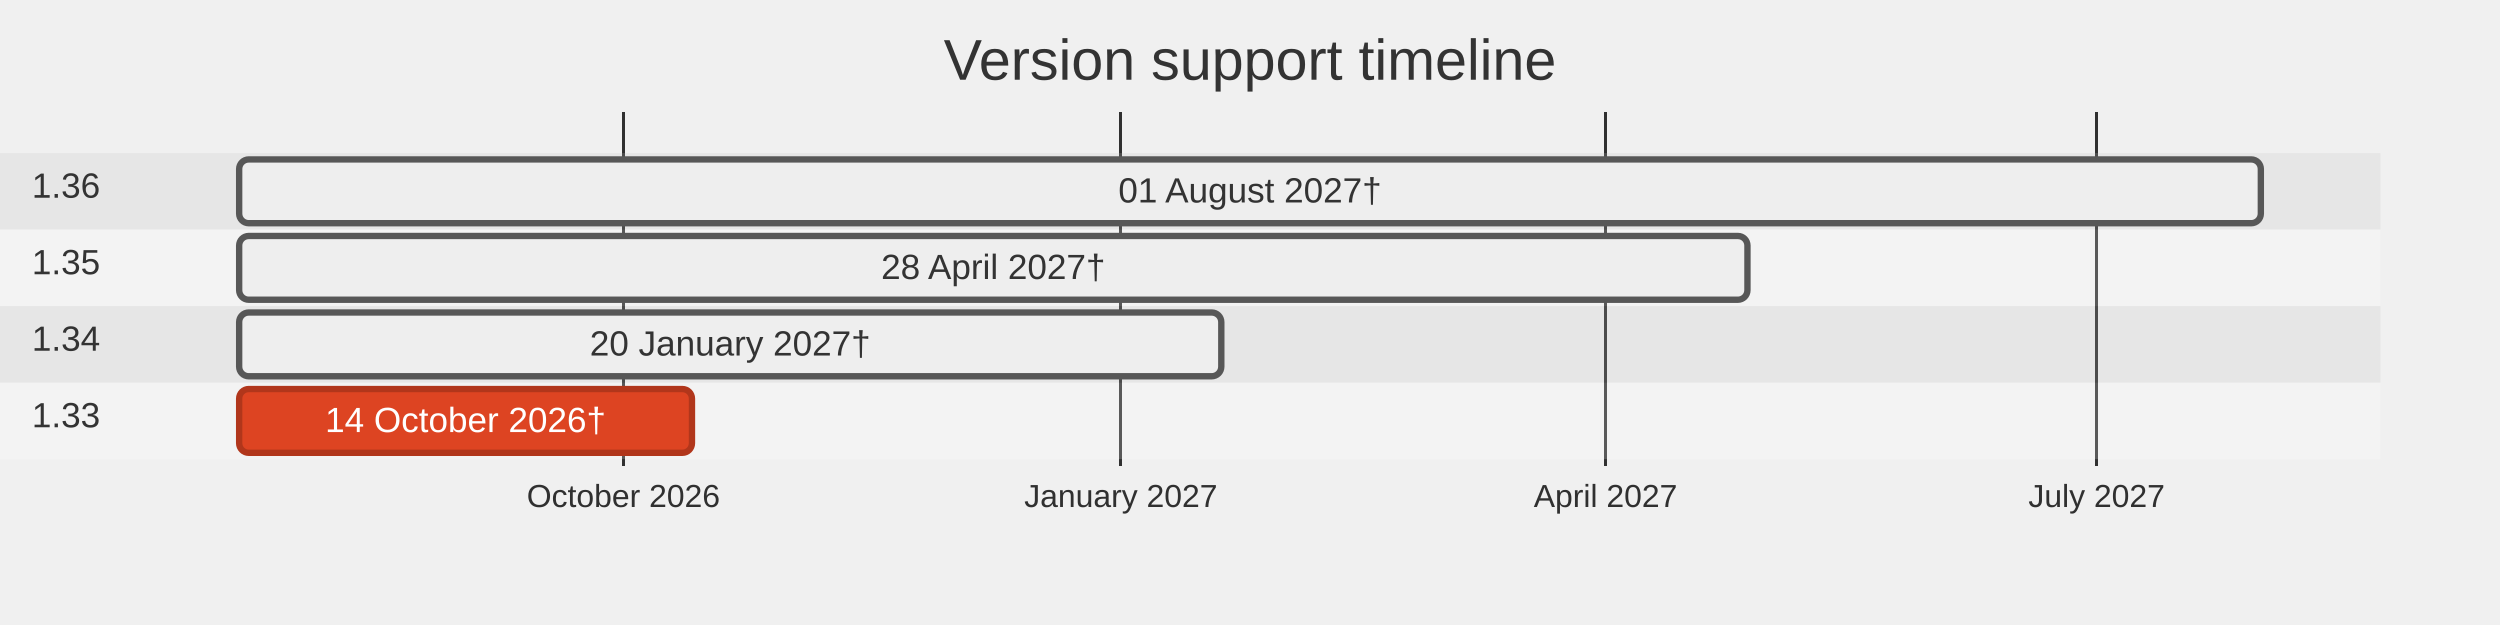
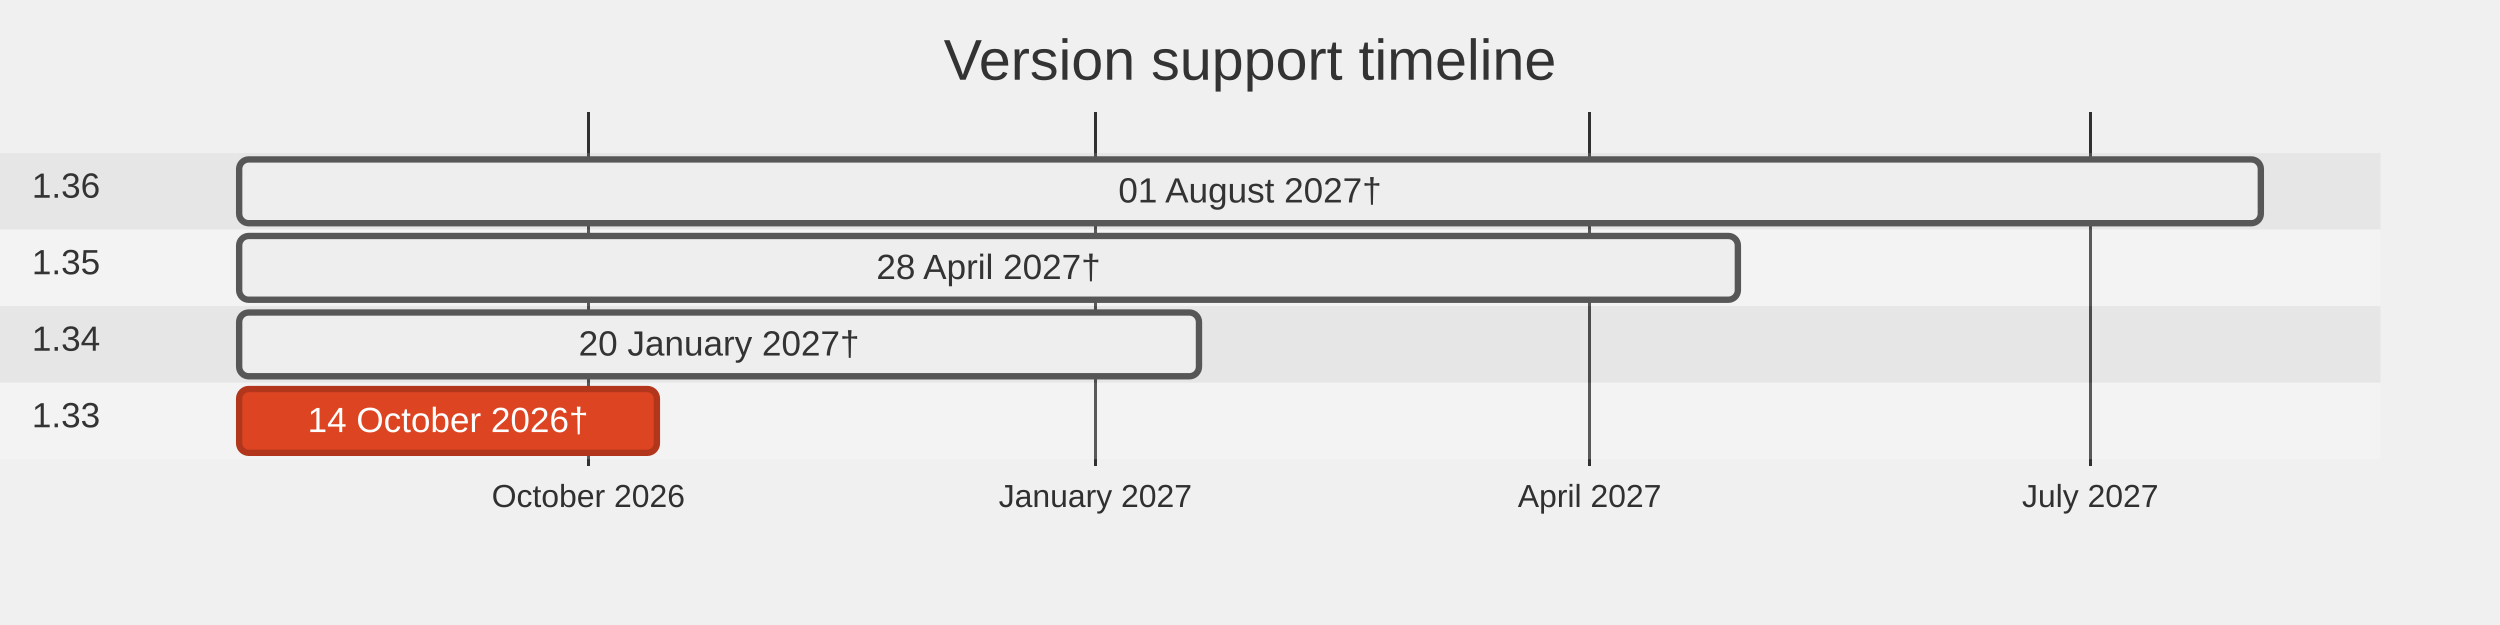
<svg xmlns="http://www.w3.org/2000/svg" id="my-svg" width="100%" viewBox="0 0 784 196" style="max-width: 784px; background-color: white;" role="graphics-document document" aria-roledescription="gantt">
  <style>#my-svg{font-family:"trebuchet ms",verdana,arial,sans-serif;font-size:16px;fill:#000000;}@keyframes edge-animation-frame{from{stroke-dashoffset:0;}}@keyframes dash{to{stroke-dashoffset:0;}}#my-svg .edge-animation-slow{stroke-dasharray:9,5!important;stroke-dashoffset:900;animation:dash 50s linear infinite;stroke-linecap:round;}#my-svg .edge-animation-fast{stroke-dasharray:9,5!important;stroke-dashoffset:900;animation:dash 20s linear infinite;stroke-linecap:round;}#my-svg .error-icon{fill:#552222;}#my-svg .error-text{fill:#552222;stroke:#552222;}#my-svg .edge-thickness-normal{stroke-width:1px;}#my-svg .edge-thickness-thick{stroke-width:3.5px;}#my-svg .edge-pattern-solid{stroke-dasharray:0;}#my-svg .edge-thickness-invisible{stroke-width:0;fill:none;}#my-svg .edge-pattern-dashed{stroke-dasharray:3;}#my-svg .edge-pattern-dotted{stroke-dasharray:2;}#my-svg .marker{fill:#666;stroke:#666;}#my-svg .marker.cross{stroke:#666;}#my-svg svg{font-family:"trebuchet ms",verdana,arial,sans-serif;font-size:16px;}#my-svg p{margin:0;}#my-svg .mermaid-main-font{font-family:"trebuchet ms",verdana,arial,sans-serif;}#my-svg .exclude-range{fill:#eeeeee;}#my-svg .section{stroke:none;opacity:0.2;}#my-svg .section0{fill:hsl(0, 0%, 73.922%);}#my-svg .section2{fill:hsl(0, 0%, 73.922%);}#my-svg .section1,#my-svg .section3{fill:white;opacity:0.2;}#my-svg .sectionTitle0{fill:#333;}#my-svg .sectionTitle1{fill:#333;}#my-svg .sectionTitle2{fill:#333;}#my-svg .sectionTitle3{fill:#333;}#my-svg .sectionTitle{text-anchor:start;font-family:"trebuchet ms",verdana,arial,sans-serif;}#my-svg .grid .tick{stroke:hsl(0, 0%, 90%);opacity:0.8;shape-rendering:crispEdges;}#my-svg .grid .tick text{font-family:"trebuchet ms",verdana,arial,sans-serif;fill:#000000;}#my-svg .grid path{stroke-width:0;}#my-svg .today{fill:none;stroke:#d42;stroke-width:2px;}#my-svg .task{stroke-width:2;}#my-svg .taskText{text-anchor:middle;font-family:"trebuchet ms",verdana,arial,sans-serif;}#my-svg .taskTextOutsideRight{fill:#333;text-anchor:start;font-family:"trebuchet ms",verdana,arial,sans-serif;}#my-svg .taskTextOutsideLeft{fill:#333;text-anchor:end;}#my-svg .task.clickable{cursor:pointer;}#my-svg .taskText.clickable{cursor:pointer;fill:#003163!important;font-weight:bold;}#my-svg .taskTextOutsideLeft.clickable{cursor:pointer;fill:#003163!important;font-weight:bold;}#my-svg .taskTextOutsideRight.clickable{cursor:pointer;fill:#003163!important;font-weight:bold;}#my-svg .taskText0,#my-svg .taskText1,#my-svg .taskText2,#my-svg .taskText3{fill:white;}#my-svg .task0,#my-svg .task1,#my-svg .task2,#my-svg .task3{fill:#707070;stroke:hsl(0, 0%, 33.922%);}#my-svg .taskTextOutside0,#my-svg .taskTextOutside2{fill:#333;}#my-svg .taskTextOutside1,#my-svg .taskTextOutside3{fill:#333;}#my-svg .active0,#my-svg .active1,#my-svg .active2,#my-svg .active3{fill:#eee;stroke:hsl(0, 0%, 33.922%);}#my-svg .activeText0,#my-svg .activeText1,#my-svg .activeText2,#my-svg .activeText3{fill:#333!important;}#my-svg .done0,#my-svg .done1,#my-svg .done2,#my-svg .done3{stroke:#666;fill:#bbb;stroke-width:2;}#my-svg .doneText0,#my-svg .doneText1,#my-svg .doneText2,#my-svg .doneText3{fill:#333!important;}#my-svg .doneText0.taskTextOutsideLeft,#my-svg .doneText0.taskTextOutsideRight,#my-svg .doneText1.taskTextOutsideLeft,#my-svg .doneText1.taskTextOutsideRight,#my-svg .doneText2.taskTextOutsideLeft,#my-svg .doneText2.taskTextOutsideRight,#my-svg .doneText3.taskTextOutsideLeft,#my-svg .doneText3.taskTextOutsideRight{fill:#333!important;}#my-svg .crit0,#my-svg .crit1,#my-svg .crit2,#my-svg .crit3{stroke:hsl(10.909, 73.333%, 40%);fill:#d42;stroke-width:2;}#my-svg .activeCrit0,#my-svg .activeCrit1,#my-svg .activeCrit2,#my-svg .activeCrit3{stroke:hsl(10.909, 73.333%, 40%);fill:#eee;stroke-width:2;}#my-svg .doneCrit0,#my-svg .doneCrit1,#my-svg .doneCrit2,#my-svg .doneCrit3{stroke:hsl(10.909, 73.333%, 40%);fill:#bbb;stroke-width:2;cursor:pointer;shape-rendering:crispEdges;}#my-svg .milestone{transform:rotate(45deg) scale(0.8,0.8);}#my-svg .milestoneText{font-style:italic;}#my-svg .doneCritText0,#my-svg .doneCritText1,#my-svg .doneCritText2,#my-svg .doneCritText3{fill:#333!important;}#my-svg .doneCritText0.taskTextOutsideLeft,#my-svg .doneCritText0.taskTextOutsideRight,#my-svg .doneCritText1.taskTextOutsideLeft,#my-svg .doneCritText1.taskTextOutsideRight,#my-svg .doneCritText2.taskTextOutsideLeft,#my-svg .doneCritText2.taskTextOutsideRight,#my-svg .doneCritText3.taskTextOutsideLeft,#my-svg .doneCritText3.taskTextOutsideRight{fill:#333!important;}#my-svg .vert{stroke:#d42;}#my-svg .vertText{font-size:15px;text-anchor:middle;fill:#d42!important;}#my-svg .activeCritText0,#my-svg .activeCritText1,#my-svg .activeCritText2,#my-svg .activeCritText3{fill:#333!important;}#my-svg .titleText{text-anchor:middle;font-size:18px;fill:#333;font-family:"trebuchet ms",verdana,arial,sans-serif;}#my-svg .node .neo-node{stroke:#999;}#my-svg [data-look="neo"].node rect,#my-svg [data-look="neo"].cluster rect,#my-svg [data-look="neo"].node polygon{stroke:url(#my-svg-gradient);filter:drop-shadow( 1px 2px 2px rgba(185,185,185,1));}#my-svg [data-look="neo"].swimlane.cluster rect{filter:none;}#my-svg [data-look="neo"].node path{stroke:url(#my-svg-gradient);stroke-width:1px;}#my-svg [data-look="neo"].node .outer-path{filter:drop-shadow( 1px 2px 2px rgba(185,185,185,1));}#my-svg [data-look="neo"].node .neo-line path{stroke:#999;filter:none;}#my-svg [data-look="neo"].node circle{stroke:url(#my-svg-gradient);filter:drop-shadow( 1px 2px 2px rgba(185,185,185,1));}#my-svg [data-look="neo"].node circle .state-start{fill:#000000;}#my-svg [data-look="neo"].icon-shape .icon{fill:url(#my-svg-gradient);filter:drop-shadow( 1px 2px 2px rgba(185,185,185,1));}#my-svg [data-look="neo"].icon-shape .icon-neo path{stroke:url(#my-svg-gradient);filter:drop-shadow( 1px 2px 2px rgba(185,185,185,1));}#my-svg :root{--mermaid-font-family:"trebuchet ms",verdana,arial,sans-serif;}</style>
  <g />
  <g class="grid" transform="translate(75, 146)" fill="none" font-size="10" font-family="sans-serif" text-anchor="middle">
    <path class="domain" stroke="currentColor" d="M0.5,-111V0.5H634.5V-111" />
-     <g class="tick" opacity="1" transform="translate(120.5,0)">
+     <g class="tick" opacity="1" transform="translate(109.5,0)">
      <line stroke="currentColor" y2="-111" />
      <text fill="#000" y="3" dy="1em" stroke="none" font-size="10" style="text-anchor: middle;"> October 2026</text>
    </g>
-     <g class="tick" opacity="1" transform="translate(276.5,0)">
+     <g class="tick" opacity="1" transform="translate(268.5,0)">
      <line stroke="currentColor" y2="-111" />
      <text fill="#000" y="3" dy="1em" stroke="none" font-size="10" style="text-anchor: middle;"> January 2027</text>
    </g>
-     <g class="tick" opacity="1" transform="translate(428.5,0)">
+     <g class="tick" opacity="1" transform="translate(423.5,0)">
      <line stroke="currentColor" y2="-111" />
      <text fill="#000" y="3" dy="1em" stroke="none" font-size="10" style="text-anchor: middle;"> April 2027</text>
    </g>
-     <g class="tick" opacity="1" transform="translate(582.5,0)">
+     <g class="tick" opacity="1" transform="translate(580.5,0)">
      <line stroke="currentColor" y2="-111" />
      <text fill="#000" y="3" dy="1em" stroke="none" font-size="10" style="text-anchor: middle;"> July 2027</text>
    </g>
  </g>
  <g>
    <rect x="0" y="48" width="746.5" height="24" class="section section0" />
    <rect x="0" y="72" width="746.5" height="24" class="section section1" />
    <rect x="0" y="96" width="746.5" height="24" class="section section2" />
    <rect x="0" y="120" width="746.5" height="24" class="section section3" />
  </g>
  <g>
    <rect id="my-svg-task1" rx="3" ry="3" x="75" y="50" width="634" height="20" transform-origin="392px 60px" class="task active0" />
-     <rect id="my-svg-task2" rx="3" ry="3" x="75" y="74" width="473" height="20" transform-origin="311.5px 84px" class="task active1" />
-     <rect id="my-svg-task3" rx="3" ry="3" x="75" y="98" width="308" height="20" transform-origin="229px 108px" class="task active2" />
-     <rect id="my-svg-task4" rx="3" ry="3" x="75" y="122" width="142" height="20" transform-origin="146px 132px" class="task crit3" />
+     <rect id="my-svg-task2" rx="3" ry="3" x="75" y="74" width="470" height="20" transform-origin="310px 84px" class="task active1" />
+     <rect id="my-svg-task3" rx="3" ry="3" x="75" y="98" width="301" height="20" transform-origin="225.5px 108px" class="task active2" />
+     <rect id="my-svg-task4" rx="3" ry="3" x="75" y="122" width="131" height="20" transform-origin="140.5px 132px" class="task crit3" />
    <text id="my-svg-task1-text" font-size="11" x="392" y="63.5" class="taskText taskText0 activeText0 width-93.47900390625">01 August 2027†     </text>
-     <text id="my-svg-task2-text" font-size="11" x="311.5" y="87.5" class="taskText taskText1 activeText1 width-80.12646484375">28 April 2027†      </text>
-     <text id="my-svg-task3-text" font-size="11" x="229" y="111.5" class="taskText taskText2 activeText2 width-96.685546875">20 January 2027†    </text>
-     <text id="my-svg-task4-text" font-size="11" x="146" y="135.5" class="taskText taskText3  critText3 width-99.005859375">14 October 2026†    </text>
+     <text id="my-svg-task2-text" font-size="11" x="310" y="87.5" class="taskText taskText1 activeText1 width-80.12646484375">28 April 2027†      </text>
+     <text id="my-svg-task3-text" font-size="11" x="225.5" y="111.5" class="taskText taskText2 activeText2 width-96.685546875">20 January 2027†    </text>
+     <text id="my-svg-task4-text" font-size="11" x="140.5" y="135.5" class="taskText taskText3  critText3 width-99.005859375">14 October 2026†    </text>
  </g>
  <g>
    <text dy="0em" x="10" y="62" font-size="11" class="sectionTitle sectionTitle0">
      <tspan alignment-baseline="central" x="10">1.36</tspan>
    </text>
    <text dy="0em" x="10" y="86" font-size="11" class="sectionTitle sectionTitle1">
      <tspan alignment-baseline="central" x="10">1.35</tspan>
    </text>
    <text dy="0em" x="10" y="110" font-size="11" class="sectionTitle sectionTitle2">
      <tspan alignment-baseline="central" x="10">1.34</tspan>
    </text>
    <text dy="0em" x="10" y="134" font-size="11" class="sectionTitle sectionTitle3">
      <tspan alignment-baseline="central" x="10">1.33</tspan>
    </text>
  </g>
  <text x="392" y="25" class="titleText">Version support timeline</text>
</svg>
